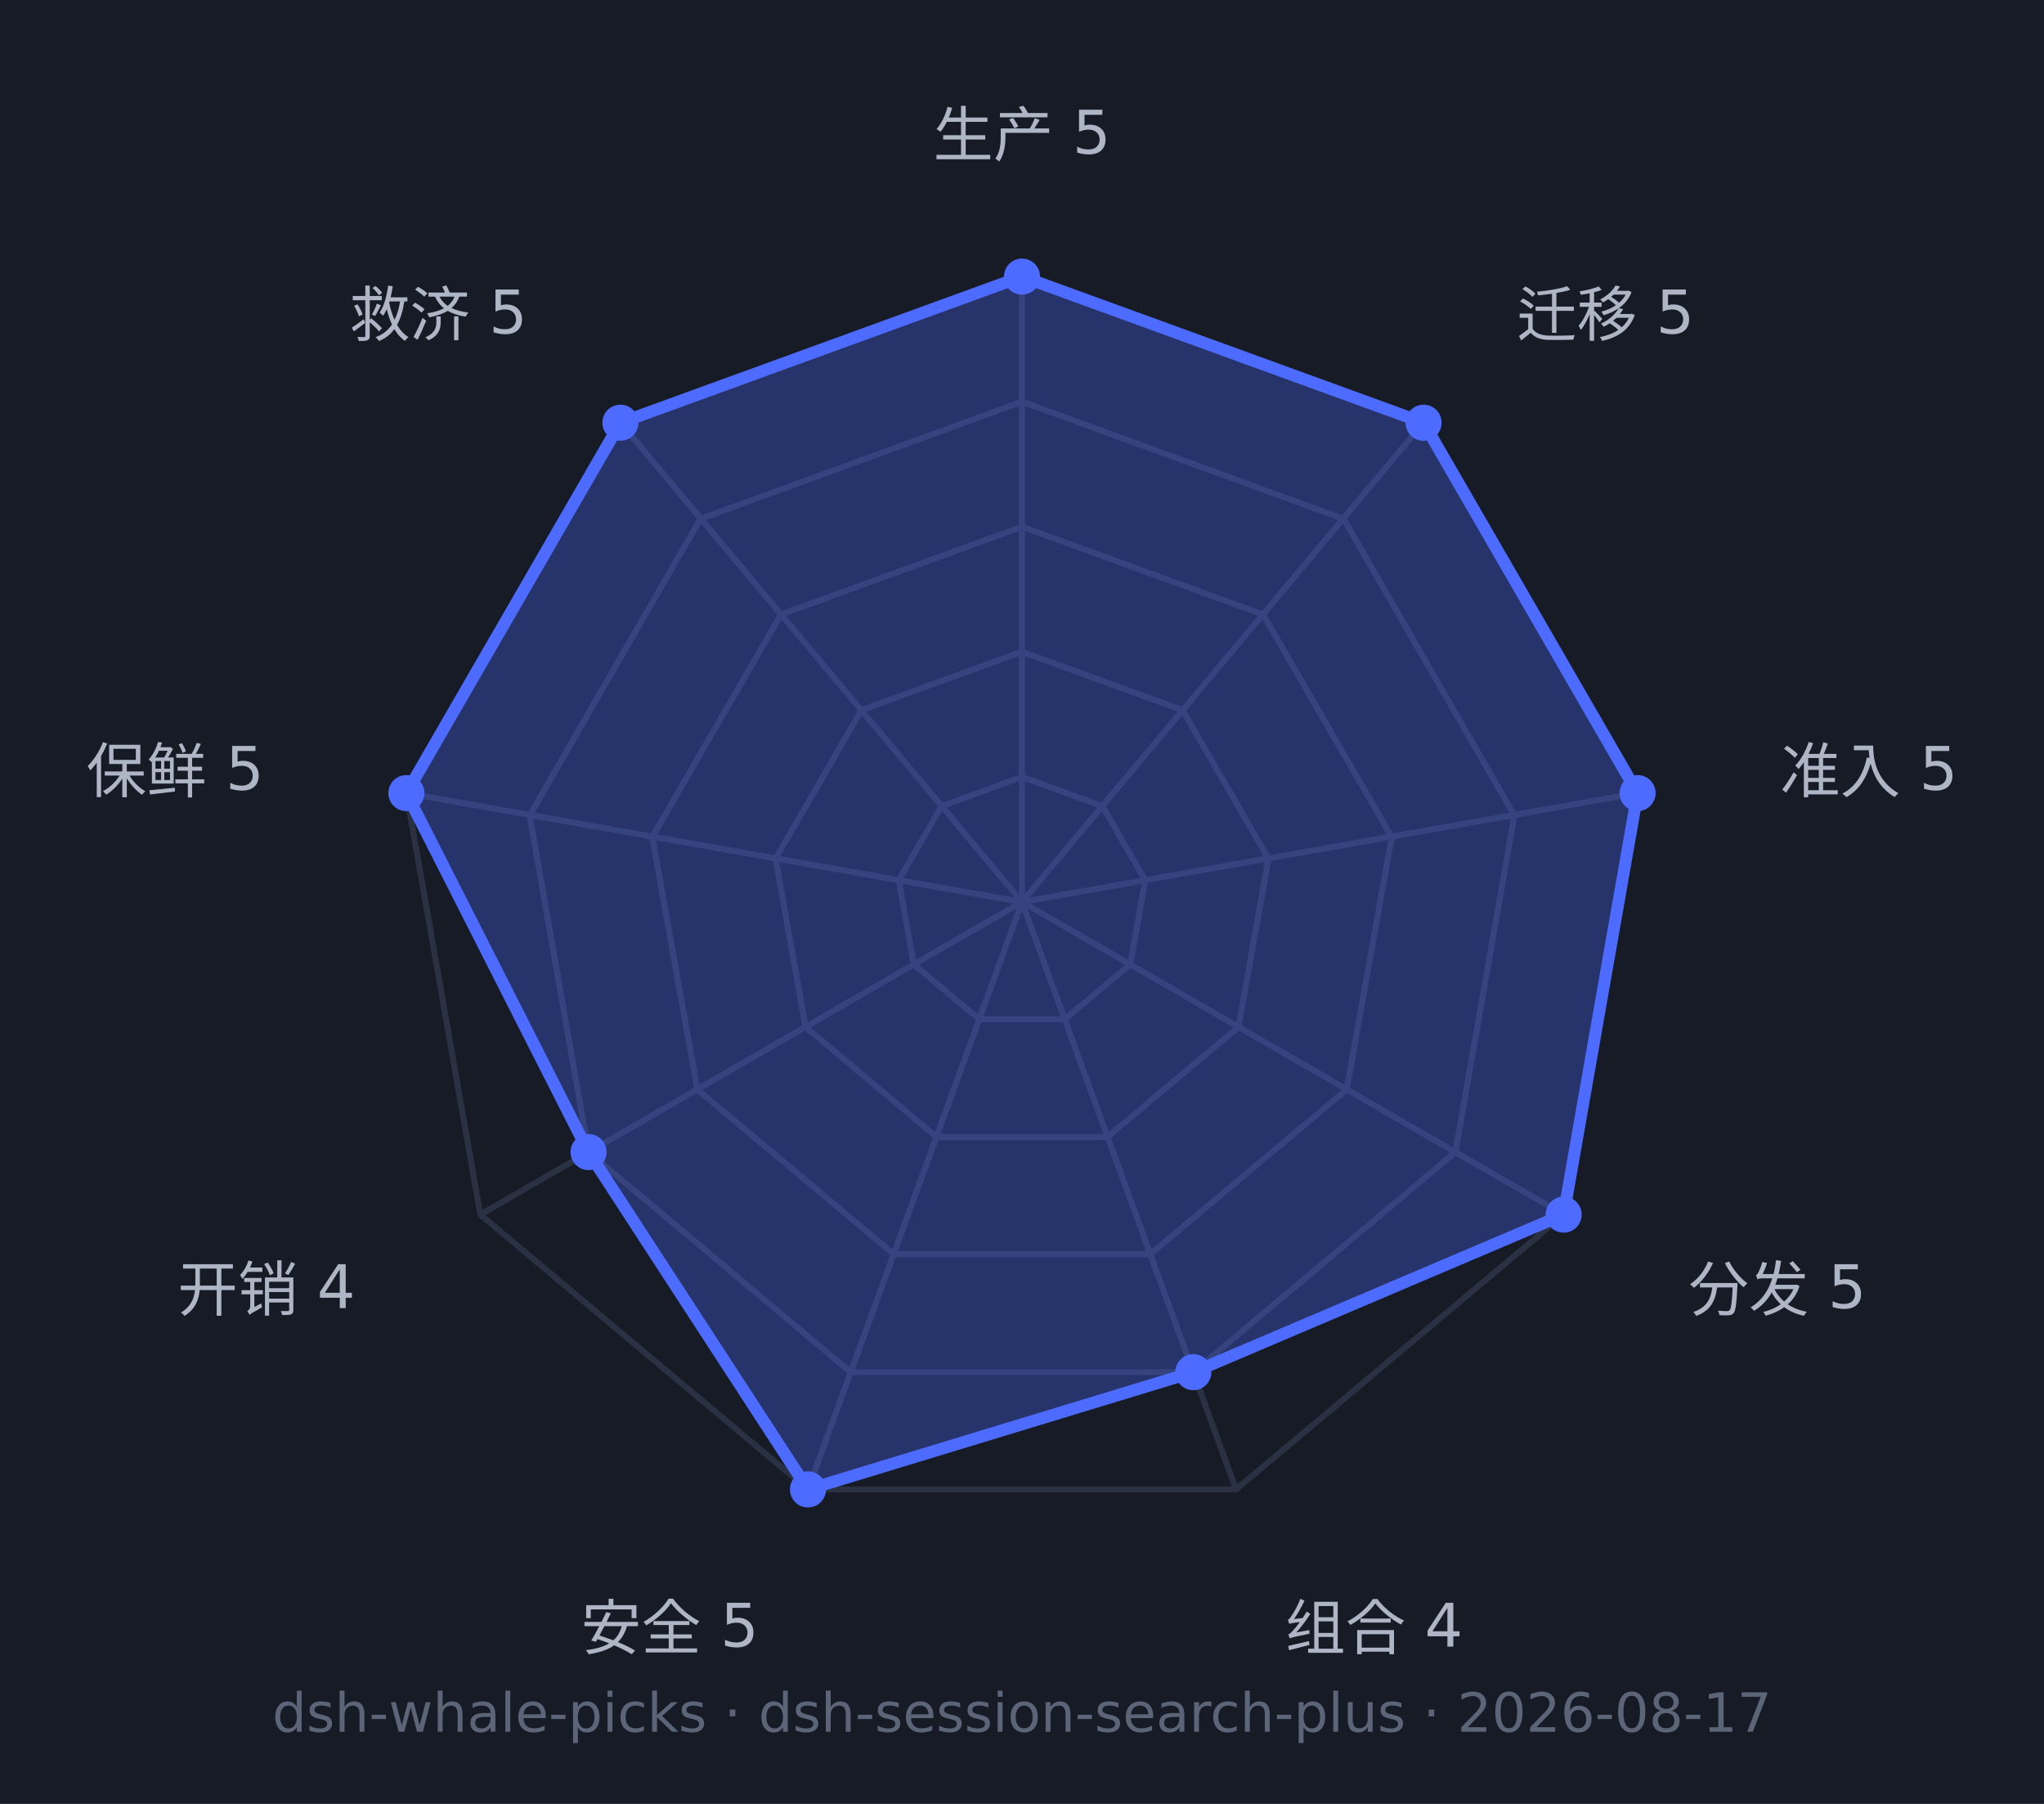
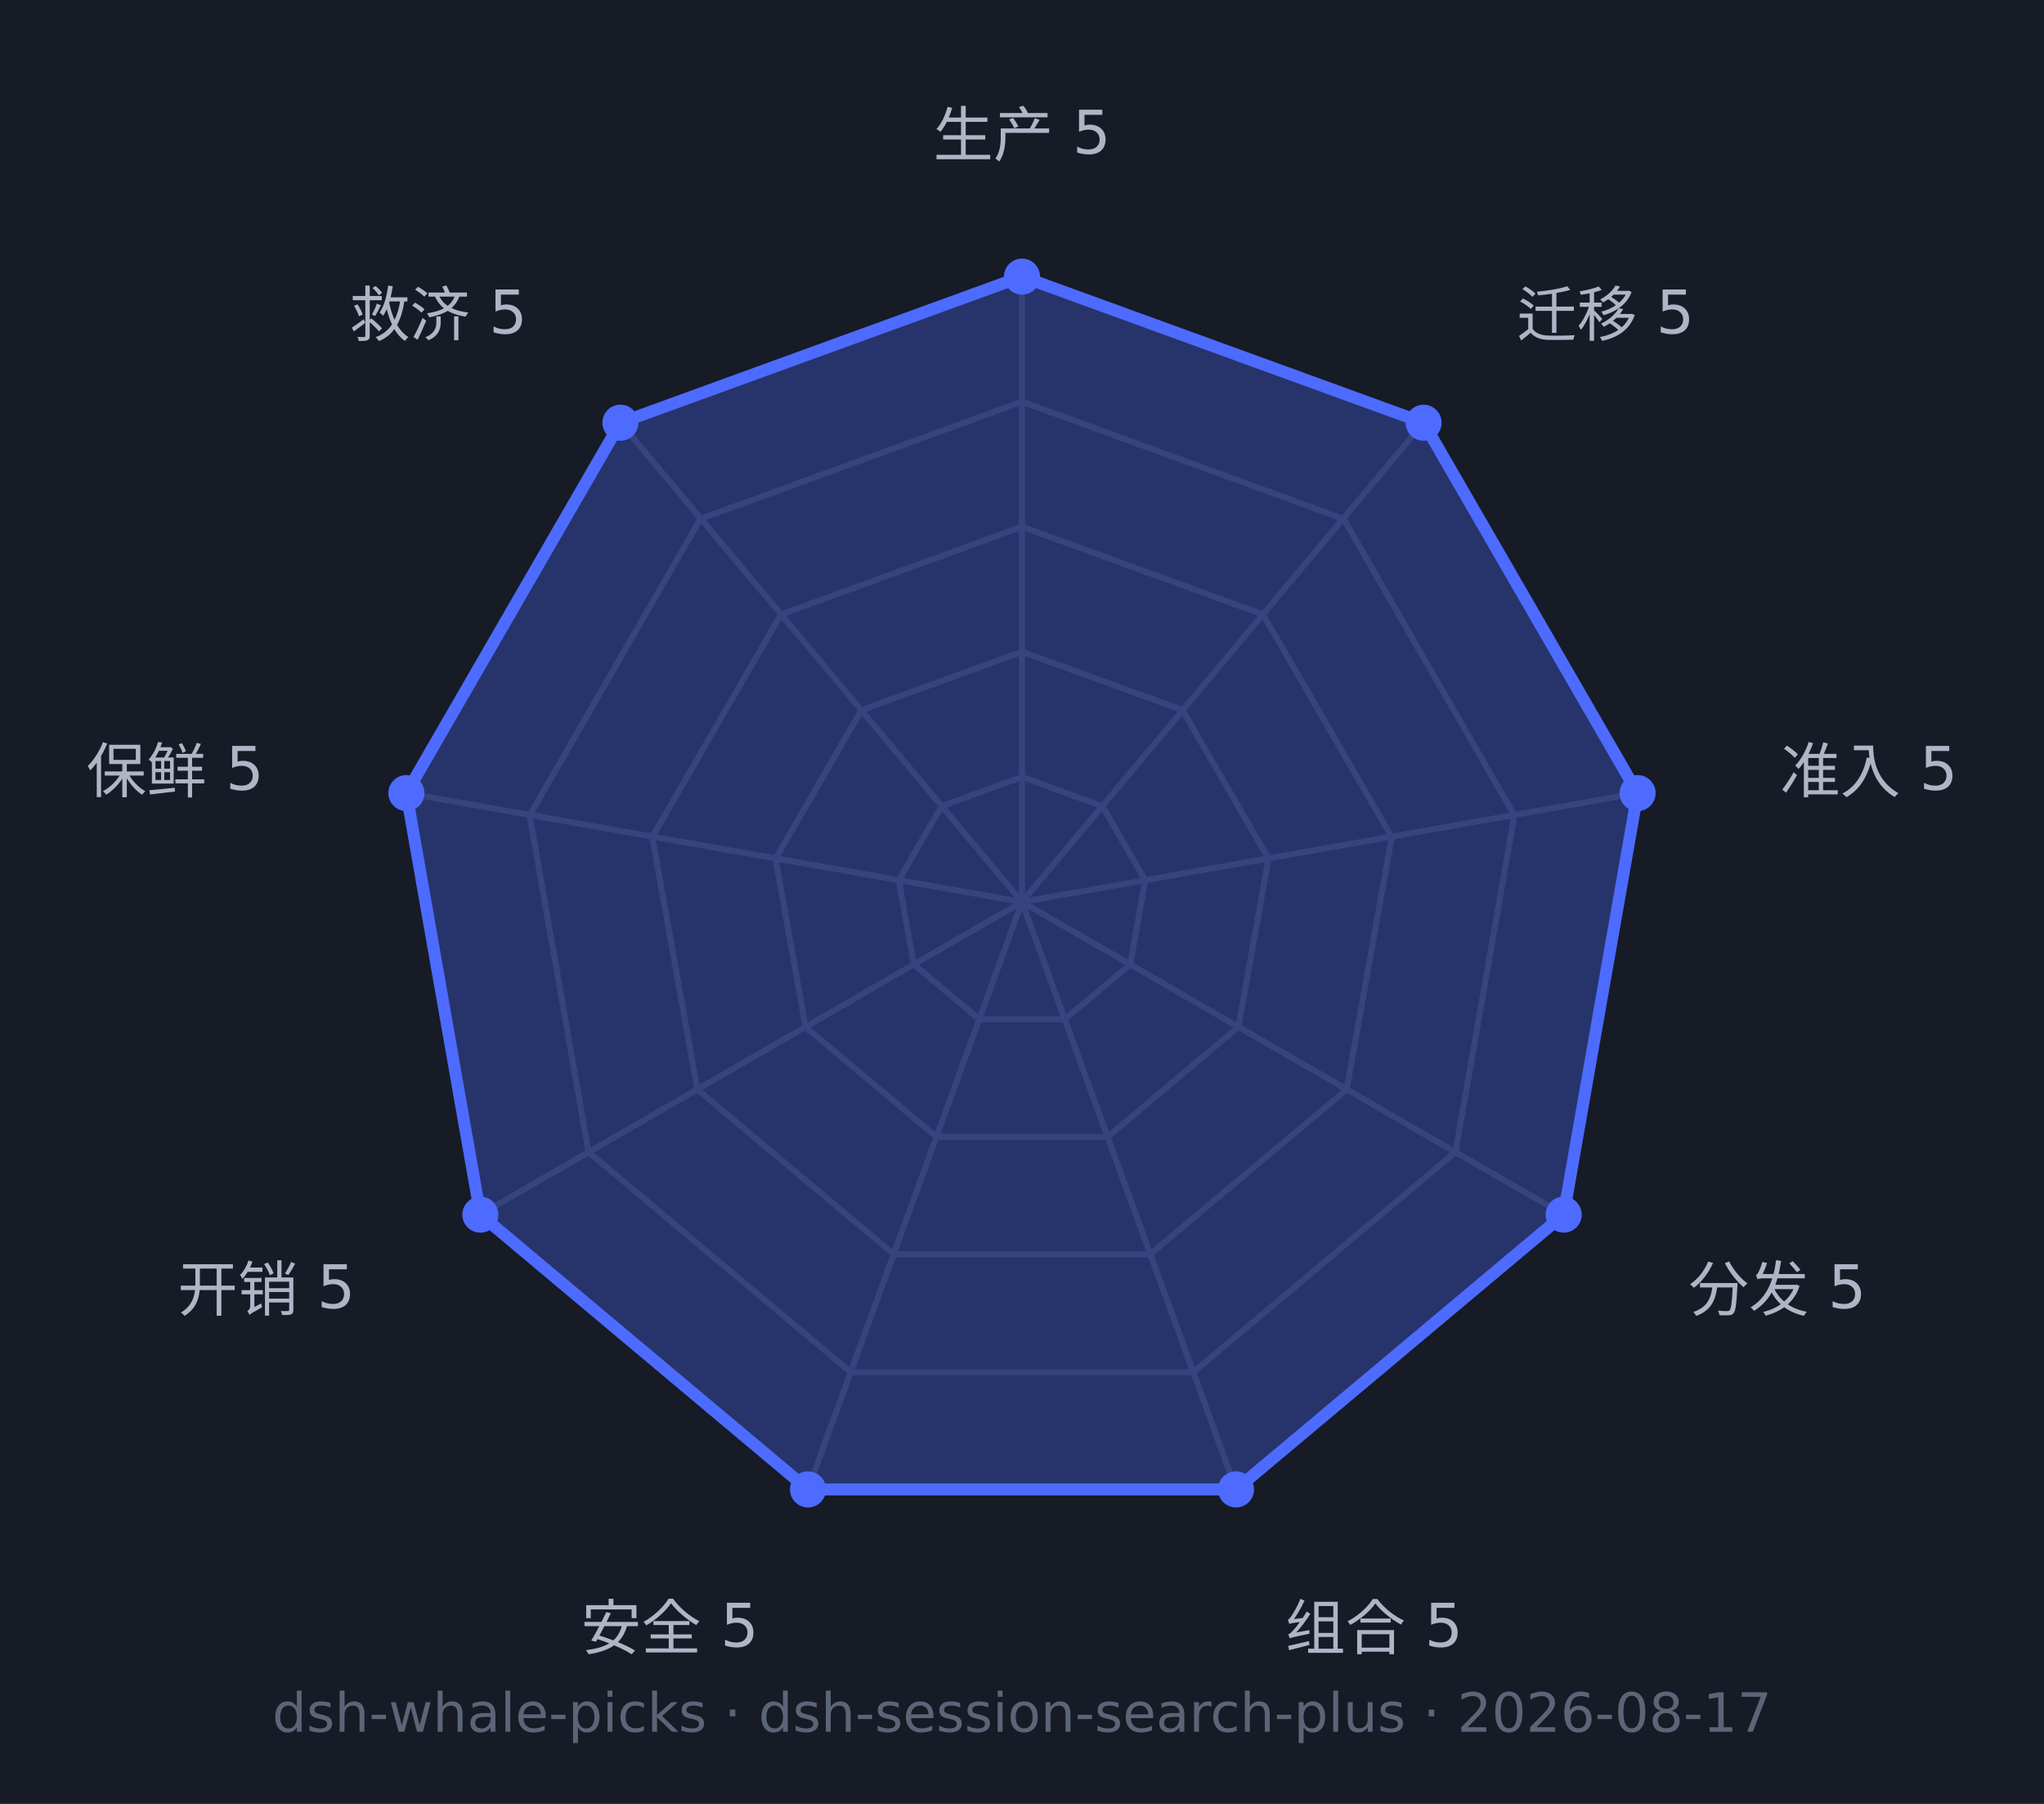
<svg xmlns="http://www.w3.org/2000/svg" width="340" height="300" viewBox="0 0 340 300" role="img" aria-label="dsh-session-search-plus nine-goal radar">
  <rect width="340" height="300" fill="#161b26" />
  <polygon points="170.0,129.2 183.4,134.1 190.5,146.4 188.0,160.4 177.1,169.5 162.9,169.5 152.0,160.4 149.5,146.4 156.6,134.1" fill="none" stroke="#2a3142" stroke-width="1" />
  <polygon points="170.0,108.4 196.7,118.1 211.0,142.8 206.0,170.8 184.2,189.1 155.8,189.1 134.0,170.8 129.0,142.8 143.3,118.1" fill="none" stroke="#2a3142" stroke-width="1" />
  <polygon points="170.0,87.6 210.1,102.2 231.5,139.2 224.0,181.2 191.3,208.6 148.7,208.6 116.0,181.2 108.5,139.2 129.9,102.2" fill="none" stroke="#2a3142" stroke-width="1" />
  <polygon points="170.0,66.8 223.5,86.3 251.9,135.6 242.1,191.6 198.5,228.2 141.5,228.2 97.9,191.6 88.1,135.6 116.5,86.3" fill="none" stroke="#2a3142" stroke-width="1" />
  <polygon points="170.0,46.0 236.8,70.3 272.4,131.9 260.1,202.0 205.6,247.7 134.4,247.7 79.9,202.0 67.6,131.9 103.2,70.3" fill="none" stroke="#2a3142" stroke-width="1" />
  <line x1="170" y1="150" x2="170.0" y2="46.0" stroke="#2a3142" stroke-width="1" />
  <line x1="170" y1="150" x2="236.8" y2="70.3" stroke="#2a3142" stroke-width="1" />
  <line x1="170" y1="150" x2="272.4" y2="131.9" stroke="#2a3142" stroke-width="1" />
  <line x1="170" y1="150" x2="260.1" y2="202.0" stroke="#2a3142" stroke-width="1" />
  <line x1="170" y1="150" x2="205.6" y2="247.7" stroke="#2a3142" stroke-width="1" />
  <line x1="170" y1="150" x2="134.4" y2="247.7" stroke="#2a3142" stroke-width="1" />
  <line x1="170" y1="150" x2="79.9" y2="202.0" stroke="#2a3142" stroke-width="1" />
  <line x1="170" y1="150" x2="67.6" y2="131.9" stroke="#2a3142" stroke-width="1" />
  <line x1="170" y1="150" x2="103.2" y2="70.3" stroke="#2a3142" stroke-width="1" />
-   <polygon points="170.0,46.0 236.8,70.3 272.4,131.9 260.1,202.0 198.5,228.2 134.4,247.7 97.9,191.6 67.6,131.9 103.2,70.3" fill="rgba(77,107,254,0.32)" stroke="#4D6BFE" stroke-width="2" />
+   <polygon points="170.0,46.0 236.8,70.3 272.4,131.9 260.1,202.0 205.6,247.7 134.4,247.7 79.9,202.0 67.6,131.9 103.2,70.3" fill="rgba(77,107,254,0.32)" stroke="#4D6BFE" stroke-width="2" />
  <circle cx="170.0" cy="46.0" r="3" fill="#4D6BFE" />
  <circle cx="236.8" cy="70.3" r="3" fill="#4D6BFE" />
  <circle cx="272.4" cy="131.9" r="3" fill="#4D6BFE" />
  <circle cx="260.1" cy="202.0" r="3" fill="#4D6BFE" />
-   <circle cx="198.5" cy="228.2" r="3" fill="#4D6BFE" />
+   <circle cx="205.6" cy="247.7" r="3" fill="#4D6BFE" />
  <circle cx="134.4" cy="247.7" r="3" fill="#4D6BFE" />
-   <circle cx="97.9" cy="191.6" r="3" fill="#4D6BFE" />
+   <circle cx="79.9" cy="202.0" r="3" fill="#4D6BFE" />
  <circle cx="67.6" cy="131.9" r="3" fill="#4D6BFE" />
  <circle cx="103.2" cy="70.3" r="3" fill="#4D6BFE" />
  <text x="170.0" y="26.0" fill="#aeb6c6" font-family="Verdana,DejaVu Sans,sans-serif" font-size="10" text-anchor="middle">生产 5</text>
  <text x="252.3" y="55.9" fill="#aeb6c6" font-family="Verdana,DejaVu Sans,sans-serif" font-size="10" text-anchor="start">迁移 5</text>
  <text x="296.1" y="131.8" fill="#aeb6c6" font-family="Verdana,DejaVu Sans,sans-serif" font-size="10" text-anchor="start">准入 5</text>
  <text x="280.9" y="218.0" fill="#aeb6c6" font-family="Verdana,DejaVu Sans,sans-serif" font-size="10" text-anchor="start">分发 5</text>
-   <text x="213.8" y="274.3" fill="#aeb6c6" font-family="Verdana,DejaVu Sans,sans-serif" font-size="10" text-anchor="start">组合 4</text>
+   <text x="213.8" y="274.3" fill="#aeb6c6" font-family="Verdana,DejaVu Sans,sans-serif" font-size="10" text-anchor="start">组合 5</text>
  <text x="126.2" y="274.3" fill="#aeb6c6" font-family="Verdana,DejaVu Sans,sans-serif" font-size="10" text-anchor="end">安全 5</text>
-   <text x="59.1" y="218.0" fill="#aeb6c6" font-family="Verdana,DejaVu Sans,sans-serif" font-size="10" text-anchor="end">开销 4</text>
+   <text x="59.1" y="218.0" fill="#aeb6c6" font-family="Verdana,DejaVu Sans,sans-serif" font-size="10" text-anchor="end">开销 5</text>
  <text x="43.9" y="131.8" fill="#aeb6c6" font-family="Verdana,DejaVu Sans,sans-serif" font-size="10" text-anchor="end">保鲜 5</text>
  <text x="87.7" y="55.9" fill="#aeb6c6" font-family="Verdana,DejaVu Sans,sans-serif" font-size="10" text-anchor="end">救济 5</text>
  <text x="170" y="288" fill="#5c6577" font-family="Verdana,DejaVu Sans,sans-serif" font-size="9" text-anchor="middle">dsh-whale-picks · dsh-session-search-plus · 2026-08-17</text>
</svg>
